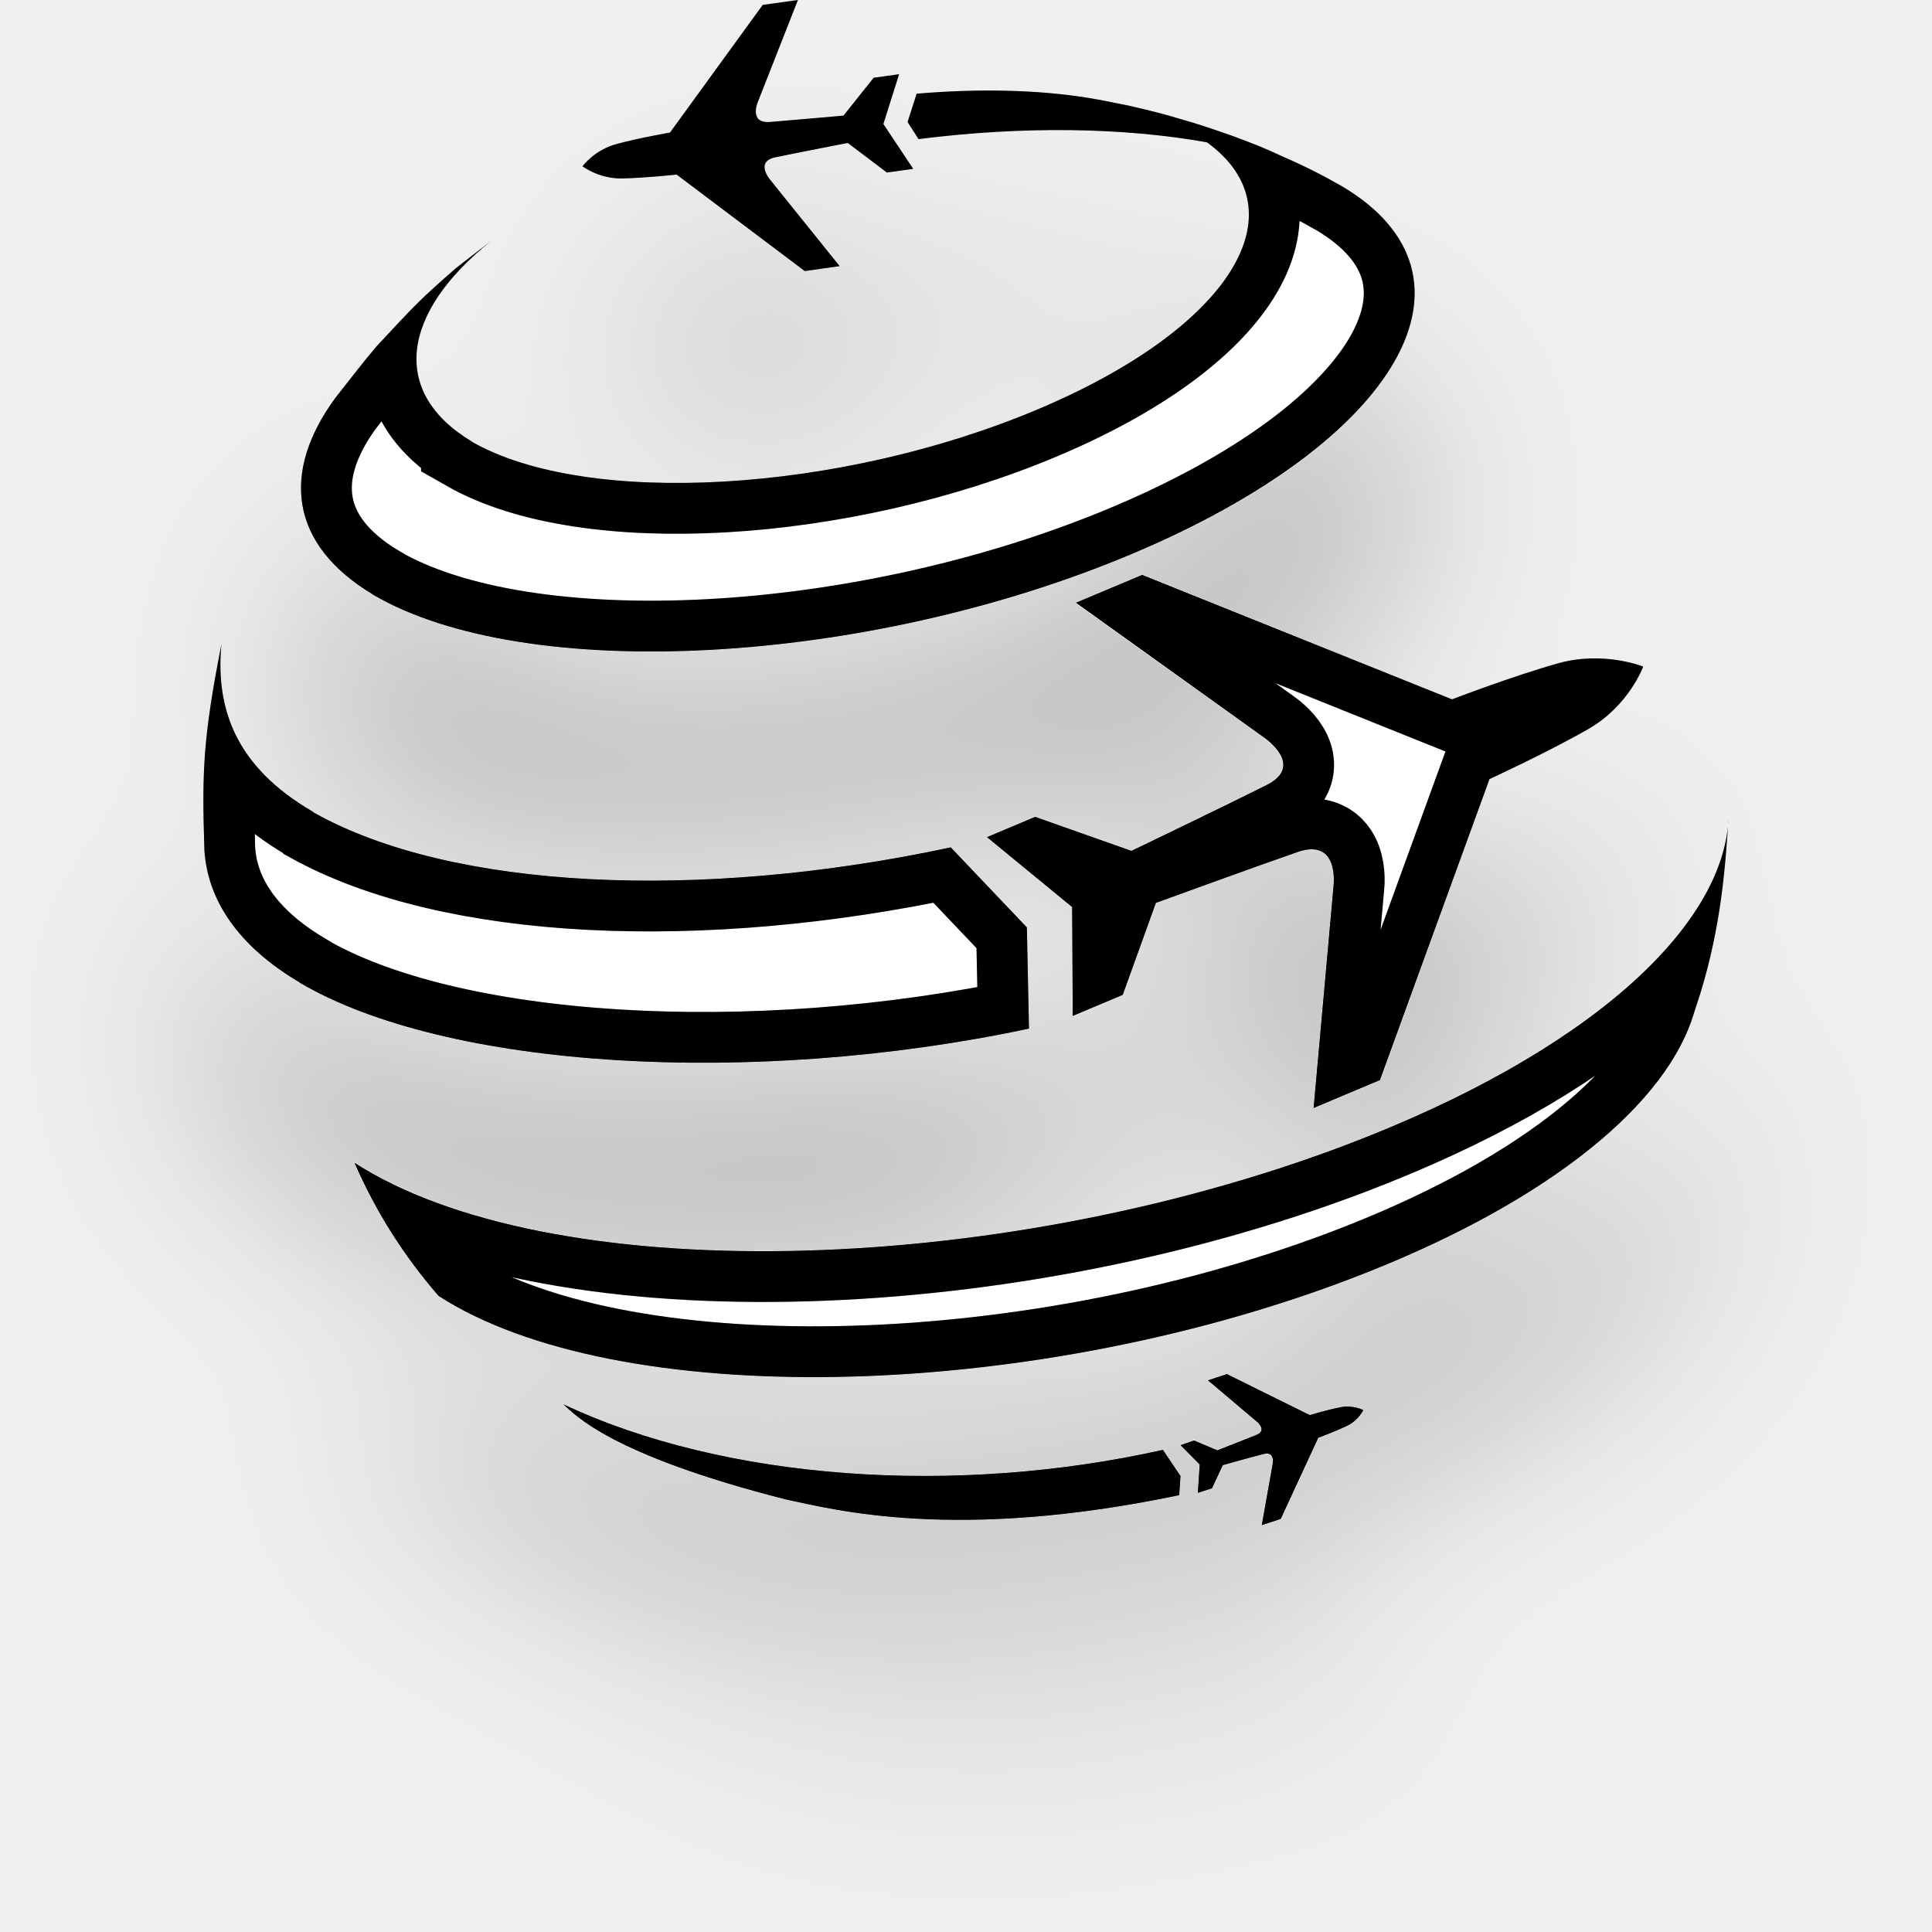
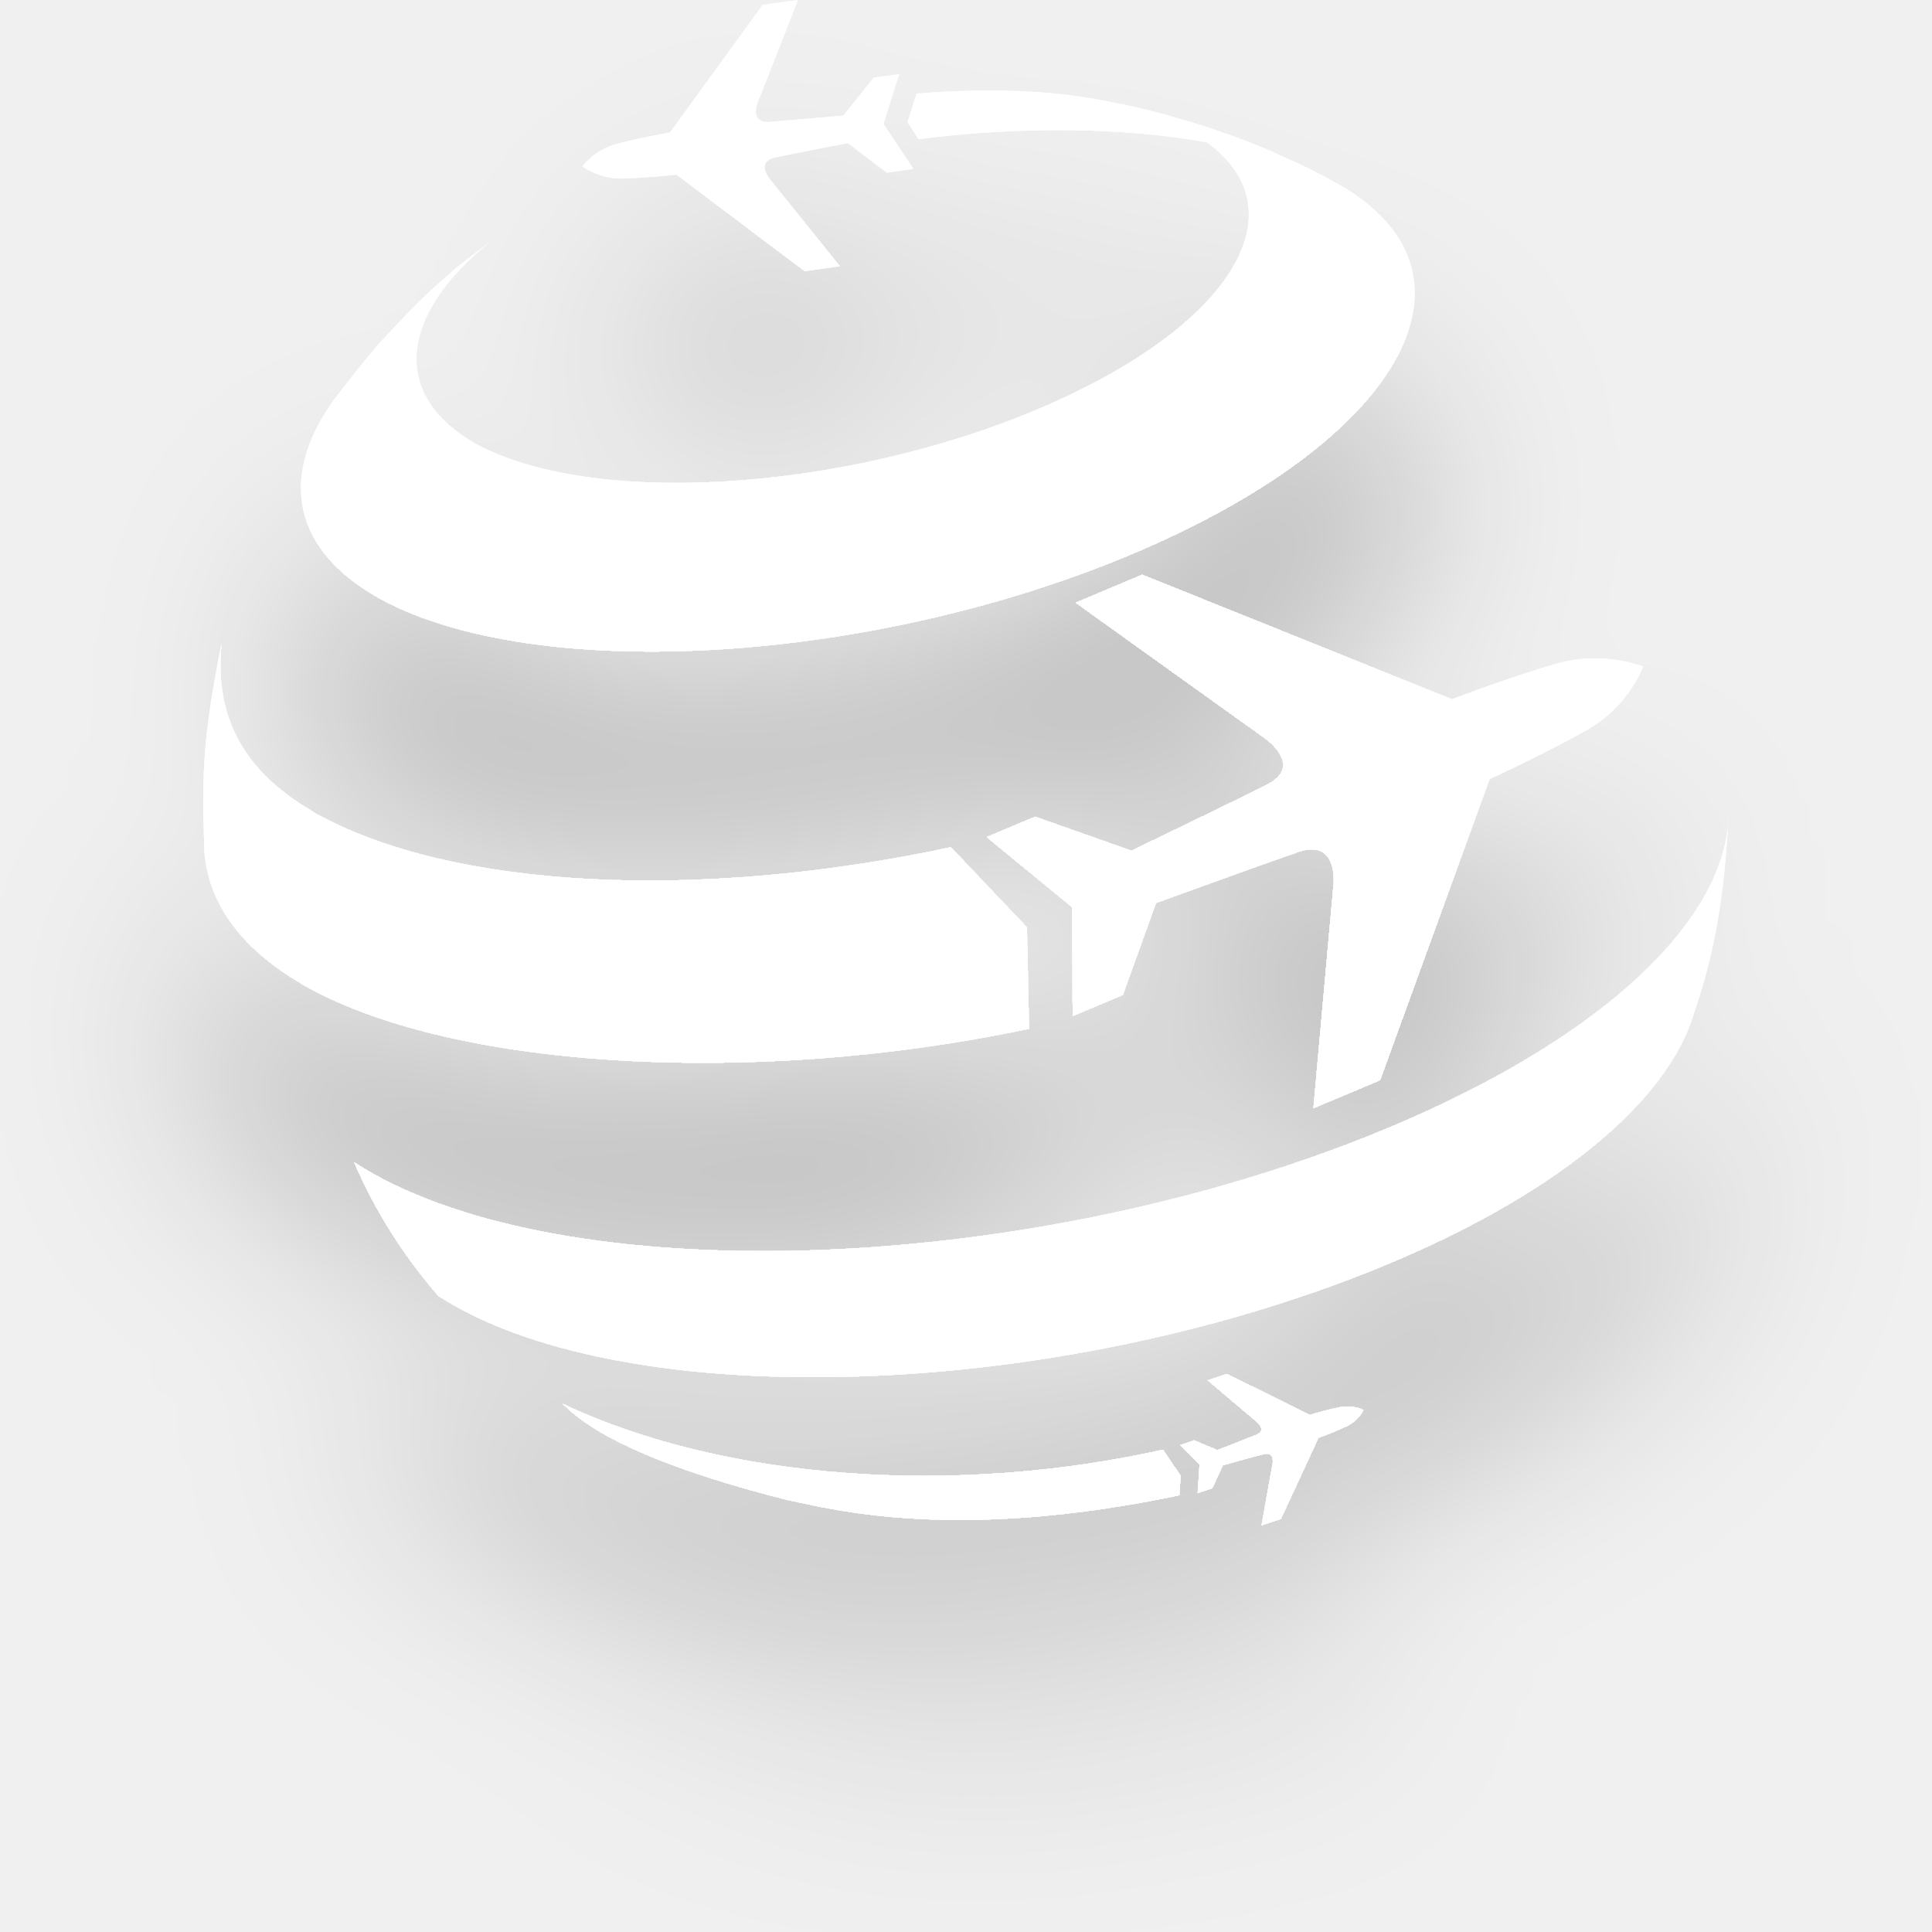
<svg xmlns="http://www.w3.org/2000/svg" width="38" height="38" viewBox="0 0 38 38" fill="none">
  <g filter="url(#filter0_d_10_21)">
    <mask id="path-1-inside-1_10_21" fill="white">
      <path d="M6.591 7.832C6.833 7.525 7.152 7.109 7.407 6.811C8.17 5.991 8.269 5.884 8.964 5.277C9.171 5.117 9.415 4.925 9.654 4.744C7.89 6.156 7.666 7.72 9.284 8.686C9.282 8.686 9.282 8.686 9.282 8.689C11.545 9.979 16.506 9.7 20.42 8.047C24.211 6.447 25.61 4.159 23.739 2.799C22.097 2.507 20.138 2.474 18.066 2.736L17.851 2.4L18.029 1.843C19.248 1.739 20.405 1.764 21.404 1.925C21.646 1.964 21.965 2.03 22.202 2.078C22.662 2.184 22.912 2.248 23.212 2.339C23.518 2.425 23.78 2.511 24.236 2.671C24.683 2.837 24.876 2.913 25.234 3.081C25.635 3.254 26.024 3.45 26.401 3.667C29.382 5.441 27.528 8.678 22.267 10.895C17.021 13.105 10.336 13.453 7.34 11.7C7.339 11.697 7.335 11.695 7.327 11.693H7.333C5.697 10.713 5.525 9.29 6.591 7.832ZM20.24 20.233L20.198 18.24L18.701 16.665C13.755 17.725 8.893 17.497 6.19 15.991C6.18 15.981 6.158 15.971 6.149 15.961C4.618 15.07 4.24 13.92 4.355 12.67C3.997 14.499 3.968 15.159 4.02 16.724C4.083 17.704 4.682 18.608 5.886 19.32L5.895 19.33C8.777 21.025 14.781 21.392 20.24 20.233ZM26.484 22.514C19.503 25.163 10.766 25.319 6.97 22.867C7.38 23.815 7.938 24.699 8.625 25.49C12.108 27.74 20.128 27.596 26.533 25.165C30.282 23.744 32.647 21.852 33.268 20.08L33.442 19.546C33.856 18.194 33.934 17.067 34 16.065C33.925 18.241 31.215 20.716 26.484 22.514ZM11.073 27.615C11.293 27.812 11.983 28.614 15.478 29.499C16.422 29.696 18.801 30.33 23.195 29.409L23.221 29.03L22.874 28.515C18.797 29.427 14.269 29.122 11.073 27.615ZM21.161 11.854L24.873 14.515C24.873 14.515 25.667 15.056 24.918 15.436C24.171 15.812 22.254 16.734 22.254 16.734L20.36 16.065L19.41 16.465L21.086 17.841L21.099 19.983L22.084 19.569L22.736 17.76C22.736 17.76 24.741 17.03 25.536 16.755C26.336 16.486 26.229 17.406 26.229 17.406L25.835 21.795L27.143 21.245L29.297 15.324C29.297 15.324 30.439 14.799 31.242 14.338C32.044 13.876 32.319 13.111 32.319 13.111C32.319 13.111 31.537 12.793 30.636 13.049C29.735 13.303 28.56 13.755 28.56 13.755L22.465 11.306L21.161 11.854ZM13.308 3.434L15.828 5.332L16.516 5.235L15.145 3.531C15.145 3.531 14.846 3.179 15.248 3.095C15.652 3.01 16.675 2.812 16.675 2.812L17.444 3.394L17.962 3.321L17.375 2.439L17.684 1.46L17.184 1.529L16.59 2.274C16.59 2.274 15.549 2.366 15.139 2.399C14.727 2.429 14.904 2.01 14.904 2.01L15.694 0L15.002 0.096L13.178 2.607C13.178 2.607 12.571 2.712 12.131 2.831C11.689 2.949 11.457 3.271 11.457 3.271C11.457 3.271 11.78 3.519 12.236 3.51C12.696 3.501 13.308 3.434 13.308 3.434ZM25.762 27.831L24.132 27.025L23.756 27.149L24.722 27.966C24.722 27.966 24.928 28.133 24.712 28.221C24.495 28.309 23.943 28.524 23.943 28.524L23.487 28.331L23.216 28.424L23.595 28.806L23.558 29.365L23.841 29.273L24.052 28.819C24.052 28.819 24.626 28.657 24.855 28.6C25.082 28.541 25.03 28.794 25.03 28.794L24.815 30L25.192 29.876L25.93 28.281C25.93 28.281 26.256 28.16 26.49 28.049C26.724 27.938 26.817 27.733 26.817 27.733C26.817 27.733 26.609 27.625 26.353 27.679C26.095 27.73 25.762 27.831 25.762 27.831Z" />
    </mask>
    <path d="M6.591 7.832C6.833 7.525 7.152 7.109 7.407 6.811C8.17 5.991 8.269 5.884 8.964 5.277C9.171 5.117 9.415 4.925 9.654 4.744C7.89 6.156 7.666 7.72 9.284 8.686C9.282 8.686 9.282 8.686 9.282 8.689C11.545 9.979 16.506 9.7 20.42 8.047C24.211 6.447 25.61 4.159 23.739 2.799C22.097 2.507 20.138 2.474 18.066 2.736L17.851 2.4L18.029 1.843C19.248 1.739 20.405 1.764 21.404 1.925C21.646 1.964 21.965 2.03 22.202 2.078C22.662 2.184 22.912 2.248 23.212 2.339C23.518 2.425 23.78 2.511 24.236 2.671C24.683 2.837 24.876 2.913 25.234 3.081C25.635 3.254 26.024 3.45 26.401 3.667C29.382 5.441 27.528 8.678 22.267 10.895C17.021 13.105 10.336 13.453 7.34 11.7C7.339 11.697 7.335 11.695 7.327 11.693H7.333C5.697 10.713 5.525 9.29 6.591 7.832ZM20.24 20.233L20.198 18.24L18.701 16.665C13.755 17.725 8.893 17.497 6.19 15.991C6.18 15.981 6.158 15.971 6.149 15.961C4.618 15.07 4.24 13.92 4.355 12.67C3.997 14.499 3.968 15.159 4.02 16.724C4.083 17.704 4.682 18.608 5.886 19.32L5.895 19.33C8.777 21.025 14.781 21.392 20.24 20.233ZM26.484 22.514C19.503 25.163 10.766 25.319 6.97 22.867C7.38 23.815 7.938 24.699 8.625 25.49C12.108 27.74 20.128 27.596 26.533 25.165C30.282 23.744 32.647 21.852 33.268 20.08L33.442 19.546C33.856 18.194 33.934 17.067 34 16.065C33.925 18.241 31.215 20.716 26.484 22.514ZM11.073 27.615C11.293 27.812 11.983 28.614 15.478 29.499C16.422 29.696 18.801 30.33 23.195 29.409L23.221 29.03L22.874 28.515C18.797 29.427 14.269 29.122 11.073 27.615ZM21.161 11.854L24.873 14.515C24.873 14.515 25.667 15.056 24.918 15.436C24.171 15.812 22.254 16.734 22.254 16.734L20.36 16.065L19.41 16.465L21.086 17.841L21.099 19.983L22.084 19.569L22.736 17.76C22.736 17.76 24.741 17.03 25.536 16.755C26.336 16.486 26.229 17.406 26.229 17.406L25.835 21.795L27.143 21.245L29.297 15.324C29.297 15.324 30.439 14.799 31.242 14.338C32.044 13.876 32.319 13.111 32.319 13.111C32.319 13.111 31.537 12.793 30.636 13.049C29.735 13.303 28.56 13.755 28.56 13.755L22.465 11.306L21.161 11.854ZM13.308 3.434L15.828 5.332L16.516 5.235L15.145 3.531C15.145 3.531 14.846 3.179 15.248 3.095C15.652 3.01 16.675 2.812 16.675 2.812L17.444 3.394L17.962 3.321L17.375 2.439L17.684 1.46L17.184 1.529L16.59 2.274C16.59 2.274 15.549 2.366 15.139 2.399C14.727 2.429 14.904 2.01 14.904 2.01L15.694 0L15.002 0.096L13.178 2.607C13.178 2.607 12.571 2.712 12.131 2.831C11.689 2.949 11.457 3.271 11.457 3.271C11.457 3.271 11.78 3.519 12.236 3.51C12.696 3.501 13.308 3.434 13.308 3.434ZM25.762 27.831L24.132 27.025L23.756 27.149L24.722 27.966C24.722 27.966 24.928 28.133 24.712 28.221C24.495 28.309 23.943 28.524 23.943 28.524L23.487 28.331L23.216 28.424L23.595 28.806L23.558 29.365L23.841 29.273L24.052 28.819C24.052 28.819 24.626 28.657 24.855 28.6C25.082 28.541 25.03 28.794 25.03 28.794L24.815 30L25.192 29.876L25.93 28.281C25.93 28.281 26.256 28.16 26.49 28.049C26.724 27.938 26.817 27.733 26.817 27.733C26.817 27.733 26.609 27.625 26.353 27.679C26.095 27.73 25.762 27.831 25.762 27.831Z" fill="white" />
-     <path d="M6.591 7.832C6.833 7.525 7.152 7.109 7.407 6.811C8.17 5.991 8.269 5.884 8.964 5.277C9.171 5.117 9.415 4.925 9.654 4.744C7.89 6.156 7.666 7.72 9.284 8.686C9.282 8.686 9.282 8.686 9.282 8.689C11.545 9.979 16.506 9.7 20.42 8.047C24.211 6.447 25.61 4.159 23.739 2.799C22.097 2.507 20.138 2.474 18.066 2.736L17.851 2.4L18.029 1.843C19.248 1.739 20.405 1.764 21.404 1.925C21.646 1.964 21.965 2.03 22.202 2.078C22.662 2.184 22.912 2.248 23.212 2.339C23.518 2.425 23.78 2.511 24.236 2.671C24.683 2.837 24.876 2.913 25.234 3.081C25.635 3.254 26.024 3.45 26.401 3.667C29.382 5.441 27.528 8.678 22.267 10.895C17.021 13.105 10.336 13.453 7.34 11.7C7.339 11.697 7.335 11.695 7.327 11.693H7.333C5.697 10.713 5.525 9.29 6.591 7.832ZM20.24 20.233L20.198 18.24L18.701 16.665C13.755 17.725 8.893 17.497 6.19 15.991C6.18 15.981 6.158 15.971 6.149 15.961C4.618 15.07 4.24 13.92 4.355 12.67C3.997 14.499 3.968 15.159 4.02 16.724C4.083 17.704 4.682 18.608 5.886 19.32L5.895 19.33C8.777 21.025 14.781 21.392 20.24 20.233ZM26.484 22.514C19.503 25.163 10.766 25.319 6.97 22.867C7.38 23.815 7.938 24.699 8.625 25.49C12.108 27.74 20.128 27.596 26.533 25.165C30.282 23.744 32.647 21.852 33.268 20.08L33.442 19.546C33.856 18.194 33.934 17.067 34 16.065C33.925 18.241 31.215 20.716 26.484 22.514ZM11.073 27.615C11.293 27.812 11.983 28.614 15.478 29.499C16.422 29.696 18.801 30.33 23.195 29.409L23.221 29.03L22.874 28.515C18.797 29.427 14.269 29.122 11.073 27.615ZM21.161 11.854L24.873 14.515C24.873 14.515 25.667 15.056 24.918 15.436C24.171 15.812 22.254 16.734 22.254 16.734L20.36 16.065L19.41 16.465L21.086 17.841L21.099 19.983L22.084 19.569L22.736 17.76C22.736 17.76 24.741 17.03 25.536 16.755C26.336 16.486 26.229 17.406 26.229 17.406L25.835 21.795L27.143 21.245L29.297 15.324C29.297 15.324 30.439 14.799 31.242 14.338C32.044 13.876 32.319 13.111 32.319 13.111C32.319 13.111 31.537 12.793 30.636 13.049C29.735 13.303 28.56 13.755 28.56 13.755L22.465 11.306L21.161 11.854ZM13.308 3.434L15.828 5.332L16.516 5.235L15.145 3.531C15.145 3.531 14.846 3.179 15.248 3.095C15.652 3.01 16.675 2.812 16.675 2.812L17.444 3.394L17.962 3.321L17.375 2.439L17.684 1.46L17.184 1.529L16.59 2.274C16.59 2.274 15.549 2.366 15.139 2.399C14.727 2.429 14.904 2.01 14.904 2.01L15.694 0L15.002 0.096L13.178 2.607C13.178 2.607 12.571 2.712 12.131 2.831C11.689 2.949 11.457 3.271 11.457 3.271C11.457 3.271 11.78 3.519 12.236 3.51C12.696 3.501 13.308 3.434 13.308 3.434ZM25.762 27.831L24.132 27.025L23.756 27.149L24.722 27.966C24.722 27.966 24.928 28.133 24.712 28.221C24.495 28.309 23.943 28.524 23.943 28.524L23.487 28.331L23.216 28.424L23.595 28.806L23.558 29.365L23.841 29.273L24.052 28.819C24.052 28.819 24.626 28.657 24.855 28.6C25.082 28.541 25.03 28.794 25.03 28.794L24.815 30L25.192 29.876L25.93 28.281C25.93 28.281 26.256 28.16 26.49 28.049C26.724 27.938 26.817 27.733 26.817 27.733C26.817 27.733 26.609 27.625 26.353 27.679C26.095 27.73 25.762 27.831 25.762 27.831Z" stroke="black" stroke-width="2" mask="url(#path-1-inside-1_10_21)" />
-     <path d="M6.591 7.832C6.833 7.525 7.152 7.109 7.407 6.811C8.17 5.991 8.269 5.884 8.964 5.277C9.171 5.117 9.415 4.925 9.654 4.744C7.89 6.156 7.666 7.72 9.284 8.686C9.282 8.686 9.282 8.686 9.282 8.689C11.545 9.979 16.506 9.7 20.42 8.047C24.211 6.447 25.61 4.159 23.739 2.799C22.097 2.507 20.138 2.474 18.066 2.736L17.851 2.4L18.029 1.843C19.248 1.739 20.405 1.764 21.404 1.925C21.646 1.964 21.965 2.03 22.202 2.078C22.662 2.184 22.912 2.248 23.212 2.339C23.518 2.425 23.78 2.511 24.236 2.671C24.683 2.837 24.876 2.913 25.234 3.081C25.635 3.254 26.024 3.45 26.401 3.667C29.382 5.441 27.528 8.678 22.267 10.895C17.021 13.105 10.336 13.453 7.34 11.7C7.339 11.697 7.335 11.695 7.327 11.693H7.333C5.697 10.713 5.525 9.29 6.591 7.832ZM20.24 20.233L20.198 18.24L18.701 16.665C13.755 17.725 8.893 17.497 6.19 15.991C6.18 15.981 6.158 15.971 6.149 15.961C4.618 15.07 4.24 13.92 4.355 12.67C3.997 14.499 3.968 15.159 4.02 16.724C4.083 17.704 4.682 18.608 5.886 19.32L5.895 19.33C8.777 21.025 14.781 21.392 20.24 20.233ZM26.484 22.514C19.503 25.163 10.766 25.319 6.97 22.867C7.38 23.815 7.938 24.699 8.625 25.49C12.108 27.74 20.128 27.596 26.533 25.165C30.282 23.744 32.647 21.852 33.268 20.08L33.442 19.546C33.856 18.194 33.934 17.067 34 16.065C33.925 18.241 31.215 20.716 26.484 22.514ZM11.073 27.615C11.293 27.812 11.983 28.614 15.478 29.499C16.422 29.696 18.801 30.33 23.195 29.409L23.221 29.03L22.874 28.515C18.797 29.427 14.269 29.122 11.073 27.615ZM21.161 11.854L24.873 14.515C24.873 14.515 25.667 15.056 24.918 15.436C24.171 15.812 22.254 16.734 22.254 16.734L20.36 16.065L19.41 16.465L21.086 17.841L21.099 19.983L22.084 19.569L22.736 17.76C22.736 17.76 24.741 17.03 25.536 16.755C26.336 16.486 26.229 17.406 26.229 17.406L25.835 21.795L27.143 21.245L29.297 15.324C29.297 15.324 30.439 14.799 31.242 14.338C32.044 13.876 32.319 13.111 32.319 13.111C32.319 13.111 31.537 12.793 30.636 13.049C29.735 13.303 28.56 13.755 28.56 13.755L22.465 11.306L21.161 11.854ZM13.308 3.434L15.828 5.332L16.516 5.235L15.145 3.531C15.145 3.531 14.846 3.179 15.248 3.095C15.652 3.01 16.675 2.812 16.675 2.812L17.444 3.394L17.962 3.321L17.375 2.439L17.684 1.46L17.184 1.529L16.59 2.274C16.59 2.274 15.549 2.366 15.139 2.399C14.727 2.429 14.904 2.01 14.904 2.01L15.694 0L15.002 0.096L13.178 2.607C13.178 2.607 12.571 2.712 12.131 2.831C11.689 2.949 11.457 3.271 11.457 3.271C11.457 3.271 11.78 3.519 12.236 3.51C12.696 3.501 13.308 3.434 13.308 3.434ZM25.762 27.831L24.132 27.025L23.756 27.149L24.722 27.966C24.722 27.966 24.928 28.133 24.712 28.221C24.495 28.309 23.943 28.524 23.943 28.524L23.487 28.331L23.216 28.424L23.595 28.806L23.558 29.365L23.841 29.273L24.052 28.819C24.052 28.819 24.626 28.657 24.855 28.6C25.082 28.541 25.03 28.794 25.03 28.794L24.815 30L25.192 29.876L25.93 28.281C25.93 28.281 26.256 28.16 26.49 28.049C26.724 27.938 26.817 27.733 26.817 27.733C26.817 27.733 26.609 27.625 26.353 27.679C26.095 27.73 25.762 27.831 25.762 27.831Z" stroke="black" stroke-opacity="0.2" stroke-width="2" mask="url(#path-1-inside-1_10_21)" />
+     <path d="M6.591 7.832C6.833 7.525 7.152 7.109 7.407 6.811C8.17 5.991 8.269 5.884 8.964 5.277C9.171 5.117 9.415 4.925 9.654 4.744C7.89 6.156 7.666 7.72 9.284 8.686C9.282 8.686 9.282 8.686 9.282 8.689C11.545 9.979 16.506 9.7 20.42 8.047C24.211 6.447 25.61 4.159 23.739 2.799C22.097 2.507 20.138 2.474 18.066 2.736L17.851 2.4L18.029 1.843C19.248 1.739 20.405 1.764 21.404 1.925C21.646 1.964 21.965 2.03 22.202 2.078C22.662 2.184 22.912 2.248 23.212 2.339C23.518 2.425 23.78 2.511 24.236 2.671C24.683 2.837 24.876 2.913 25.234 3.081C25.635 3.254 26.024 3.45 26.401 3.667C29.382 5.441 27.528 8.678 22.267 10.895C17.021 13.105 10.336 13.453 7.34 11.7C7.339 11.697 7.335 11.695 7.327 11.693H7.333C5.697 10.713 5.525 9.29 6.591 7.832ZM20.24 20.233L20.198 18.24L18.701 16.665C13.755 17.725 8.893 17.497 6.19 15.991C6.18 15.981 6.158 15.971 6.149 15.961C4.618 15.07 4.24 13.92 4.355 12.67C3.997 14.499 3.968 15.159 4.02 16.724C4.083 17.704 4.682 18.608 5.886 19.32L5.895 19.33C8.777 21.025 14.781 21.392 20.24 20.233ZM26.484 22.514C19.503 25.163 10.766 25.319 6.97 22.867C7.38 23.815 7.938 24.699 8.625 25.49C12.108 27.74 20.128 27.596 26.533 25.165C30.282 23.744 32.647 21.852 33.268 20.08L33.442 19.546C33.856 18.194 33.934 17.067 34 16.065C33.925 18.241 31.215 20.716 26.484 22.514ZM11.073 27.615C11.293 27.812 11.983 28.614 15.478 29.499C16.422 29.696 18.801 30.33 23.195 29.409L23.221 29.03L22.874 28.515C18.797 29.427 14.269 29.122 11.073 27.615ZM21.161 11.854L24.873 14.515C24.873 14.515 25.667 15.056 24.918 15.436C24.171 15.812 22.254 16.734 22.254 16.734L20.36 16.065L19.41 16.465L21.086 17.841L21.099 19.983L22.084 19.569L22.736 17.76C22.736 17.76 24.741 17.03 25.536 16.755C26.336 16.486 26.229 17.406 26.229 17.406L25.835 21.795L27.143 21.245L29.297 15.324C29.297 15.324 30.439 14.799 31.242 14.338C32.044 13.876 32.319 13.111 32.319 13.111C32.319 13.111 31.537 12.793 30.636 13.049C29.735 13.303 28.56 13.755 28.56 13.755L22.465 11.306L21.161 11.854ZM13.308 3.434L15.828 5.332L16.516 5.235L15.145 3.531C15.145 3.531 14.846 3.179 15.248 3.095C15.652 3.01 16.675 2.812 16.675 2.812L17.444 3.394L17.962 3.321L17.375 2.439L17.684 1.46L17.184 1.529L16.59 2.274C16.59 2.274 15.549 2.366 15.139 2.399C14.727 2.429 14.904 2.01 14.904 2.01L15.694 0L15.002 0.096L13.178 2.607C13.178 2.607 12.571 2.712 12.131 2.831C11.689 2.949 11.457 3.271 11.457 3.271C11.457 3.271 11.78 3.519 12.236 3.51C12.696 3.501 13.308 3.434 13.308 3.434ZM25.762 27.831L24.132 27.025L23.756 27.149L24.722 27.966C24.722 27.966 24.928 28.133 24.712 28.221C24.495 28.309 23.943 28.524 23.943 28.524L23.487 28.331L23.216 28.424L23.595 28.806L23.558 29.365L23.841 29.273L24.052 28.819C24.052 28.819 24.626 28.657 24.855 28.6C25.082 28.541 25.03 28.794 25.03 28.794L24.815 30L25.192 29.876L25.93 28.281C25.93 28.281 26.256 28.16 26.49 28.049C26.724 27.938 26.817 27.733 26.817 27.733C26.817 27.733 26.609 27.625 26.353 27.679C26.095 27.73 25.762 27.831 25.762 27.831Z" stroke="white" stroke-width="2" mask="url(#path-1-inside-1_10_21)" />
+     <path d="M6.591 7.832C6.833 7.525 7.152 7.109 7.407 6.811C8.17 5.991 8.269 5.884 8.964 5.277C9.171 5.117 9.415 4.925 9.654 4.744C7.89 6.156 7.666 7.72 9.284 8.686C9.282 8.686 9.282 8.686 9.282 8.689C11.545 9.979 16.506 9.7 20.42 8.047C24.211 6.447 25.61 4.159 23.739 2.799C22.097 2.507 20.138 2.474 18.066 2.736L17.851 2.4L18.029 1.843C19.248 1.739 20.405 1.764 21.404 1.925C21.646 1.964 21.965 2.03 22.202 2.078C22.662 2.184 22.912 2.248 23.212 2.339C23.518 2.425 23.78 2.511 24.236 2.671C24.683 2.837 24.876 2.913 25.234 3.081C25.635 3.254 26.024 3.45 26.401 3.667C29.382 5.441 27.528 8.678 22.267 10.895C17.021 13.105 10.336 13.453 7.34 11.7C7.339 11.697 7.335 11.695 7.327 11.693H7.333C5.697 10.713 5.525 9.29 6.591 7.832ZM20.24 20.233L20.198 18.24L18.701 16.665C13.755 17.725 8.893 17.497 6.19 15.991C6.18 15.981 6.158 15.971 6.149 15.961C4.618 15.07 4.24 13.92 4.355 12.67C3.997 14.499 3.968 15.159 4.02 16.724C4.083 17.704 4.682 18.608 5.886 19.32L5.895 19.33C8.777 21.025 14.781 21.392 20.24 20.233ZM26.484 22.514C19.503 25.163 10.766 25.319 6.97 22.867C7.38 23.815 7.938 24.699 8.625 25.49C12.108 27.74 20.128 27.596 26.533 25.165C30.282 23.744 32.647 21.852 33.268 20.08L33.442 19.546C33.856 18.194 33.934 17.067 34 16.065C33.925 18.241 31.215 20.716 26.484 22.514ZM11.073 27.615C11.293 27.812 11.983 28.614 15.478 29.499C16.422 29.696 18.801 30.33 23.195 29.409L23.221 29.03L22.874 28.515C18.797 29.427 14.269 29.122 11.073 27.615ZM21.161 11.854L24.873 14.515C24.873 14.515 25.667 15.056 24.918 15.436C24.171 15.812 22.254 16.734 22.254 16.734L20.36 16.065L19.41 16.465L21.086 17.841L21.099 19.983L22.084 19.569L22.736 17.76C22.736 17.76 24.741 17.03 25.536 16.755C26.336 16.486 26.229 17.406 26.229 17.406L25.835 21.795L27.143 21.245L29.297 15.324C29.297 15.324 30.439 14.799 31.242 14.338C32.044 13.876 32.319 13.111 32.319 13.111C32.319 13.111 31.537 12.793 30.636 13.049C29.735 13.303 28.56 13.755 28.56 13.755L22.465 11.306L21.161 11.854ZM13.308 3.434L15.828 5.332L16.516 5.235L15.145 3.531C15.145 3.531 14.846 3.179 15.248 3.095C15.652 3.01 16.675 2.812 16.675 2.812L17.444 3.394L17.962 3.321L17.375 2.439L17.684 1.46L17.184 1.529L16.59 2.274C16.59 2.274 15.549 2.366 15.139 2.399C14.727 2.429 14.904 2.01 14.904 2.01L15.694 0L15.002 0.096L13.178 2.607C13.178 2.607 12.571 2.712 12.131 2.831C11.689 2.949 11.457 3.271 11.457 3.271C11.457 3.271 11.78 3.519 12.236 3.51C12.696 3.501 13.308 3.434 13.308 3.434ZM25.762 27.831L24.132 27.025L23.756 27.149L24.722 27.966C24.722 27.966 24.928 28.133 24.712 28.221C24.495 28.309 23.943 28.524 23.943 28.524L23.487 28.331L23.216 28.424L23.595 28.806L23.558 29.365L23.841 29.273L24.052 28.819C24.052 28.819 24.626 28.657 24.855 28.6C25.082 28.541 25.03 28.794 25.03 28.794L24.815 30L25.192 29.876L25.93 28.281C25.93 28.281 26.256 28.16 26.49 28.049C26.724 27.938 26.817 27.733 26.817 27.733C26.817 27.733 26.609 27.625 26.353 27.679C26.095 27.73 25.762 27.831 25.762 27.831Z" stroke="white" stroke-opacity="0.2" stroke-width="2" mask="url(#path-1-inside-1_10_21)" />
  </g>
  <defs>
    <filter id="filter0_d_10_21" x="0" y="0" width="38" height="38" filterUnits="userSpaceOnUse" color-interpolation-filters="sRGB">
      <feFlood flood-opacity="0" result="BackgroundImageFix" />
      <feColorMatrix in="SourceAlpha" type="matrix" values="0 0 0 0 0 0 0 0 0 0 0 0 0 0 0 0 0 0 127 0" result="hardAlpha" />
      <feOffset dy="4" />
      <feGaussianBlur stdDeviation="2" />
      <feComposite in2="hardAlpha" operator="out" />
      <feColorMatrix type="matrix" values="0 0 0 0 0 0 0 0 0 0 0 0 0 0 0 0 0 0 0.25 0" />
      <feBlend mode="normal" in2="BackgroundImageFix" result="effect1_dropShadow_10_21" />
      <feBlend mode="normal" in="SourceGraphic" in2="effect1_dropShadow_10_21" result="shape" />
    </filter>
  </defs>
</svg>
